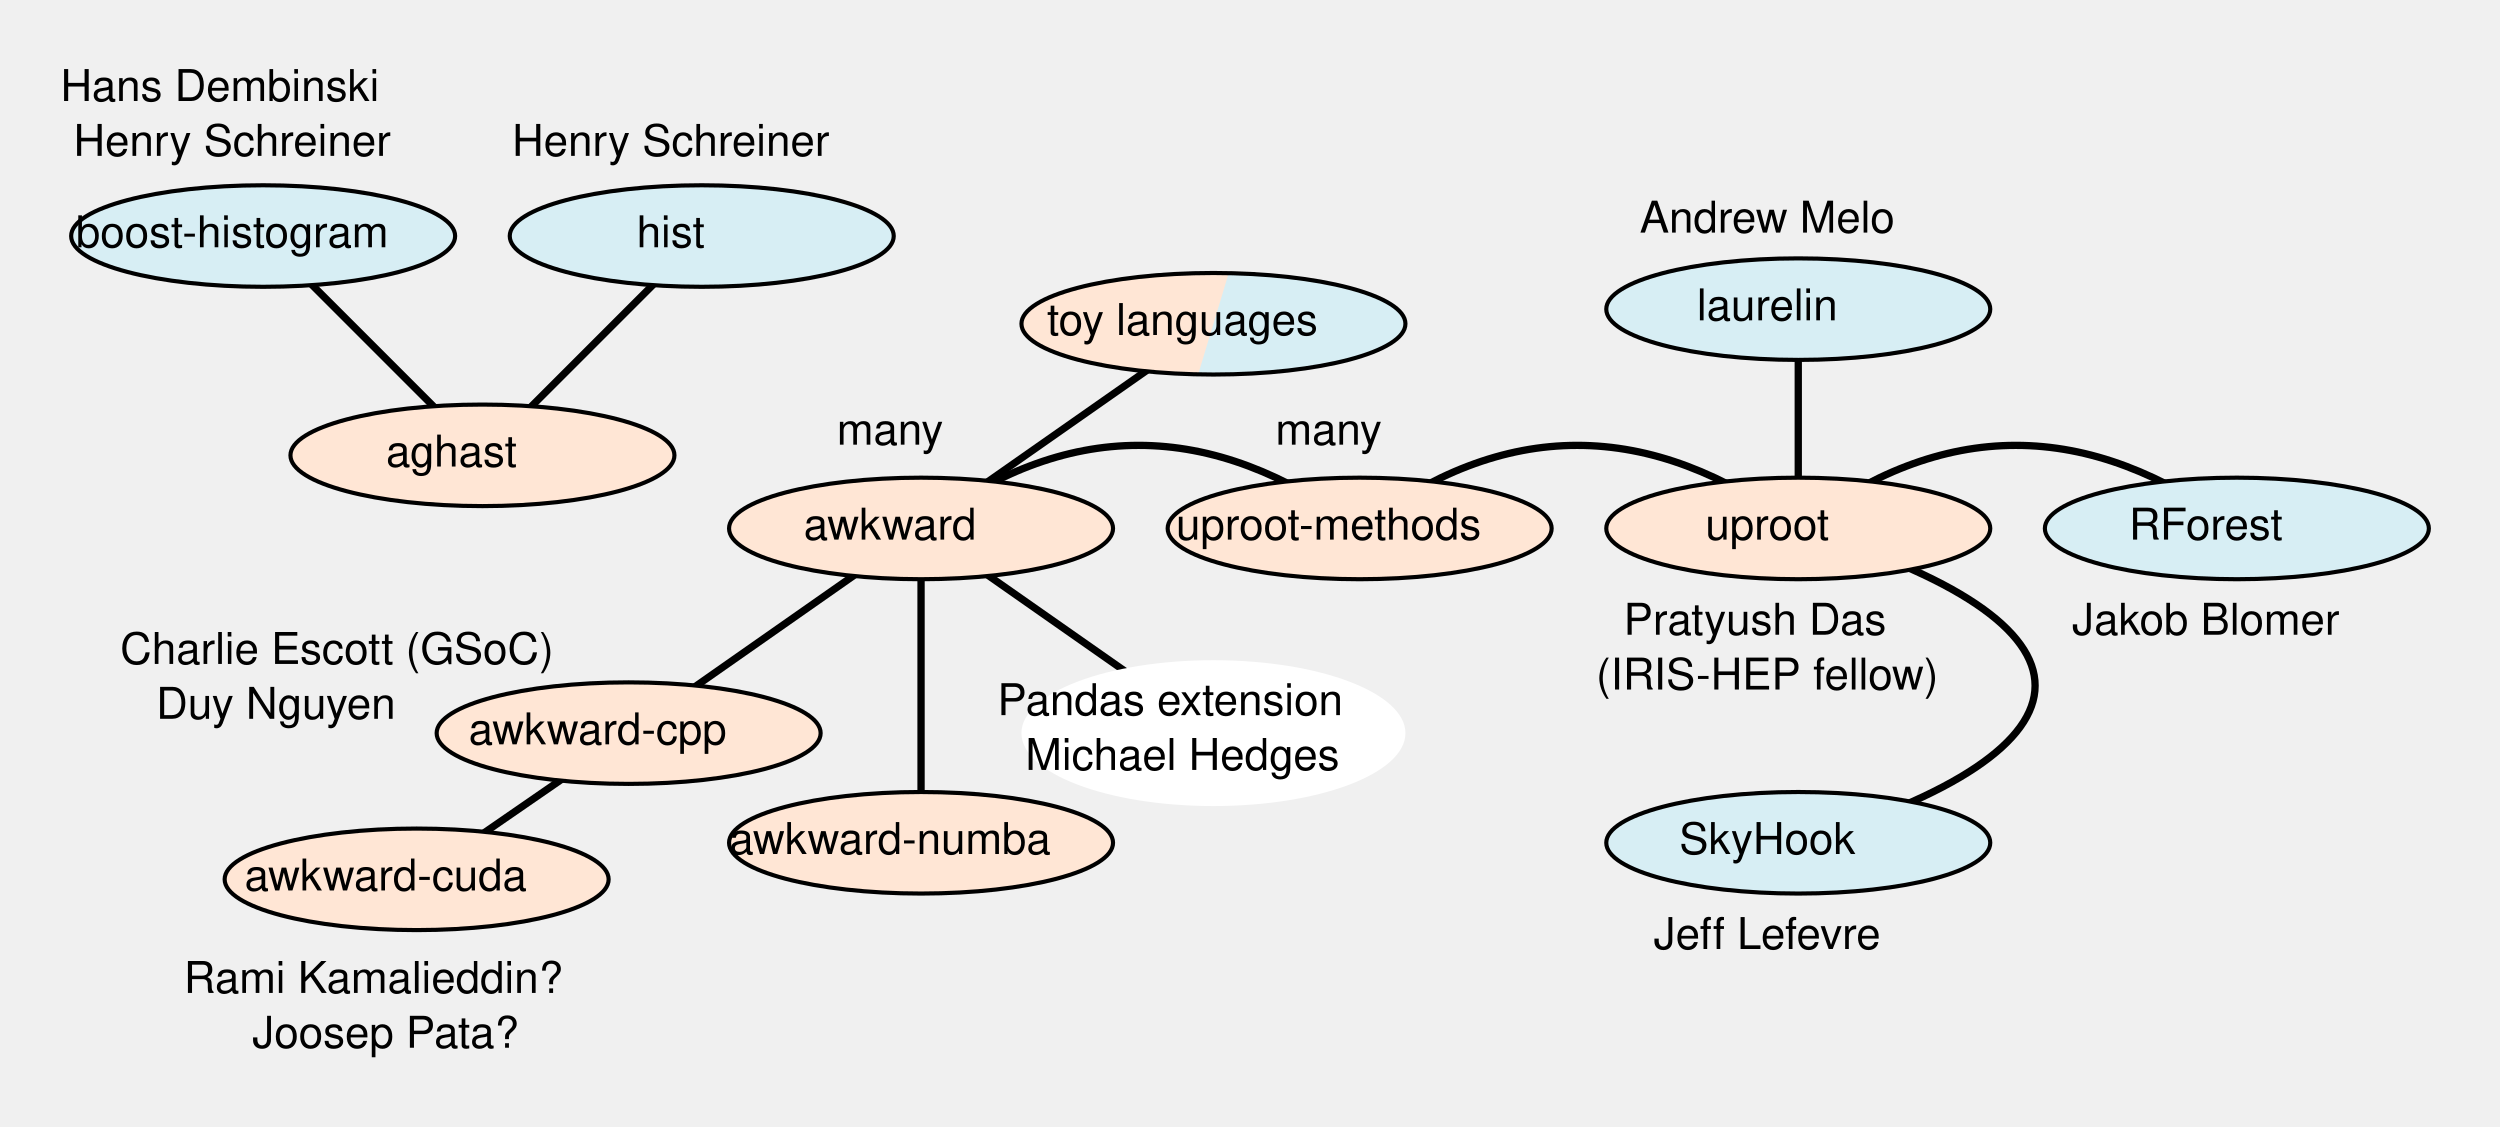
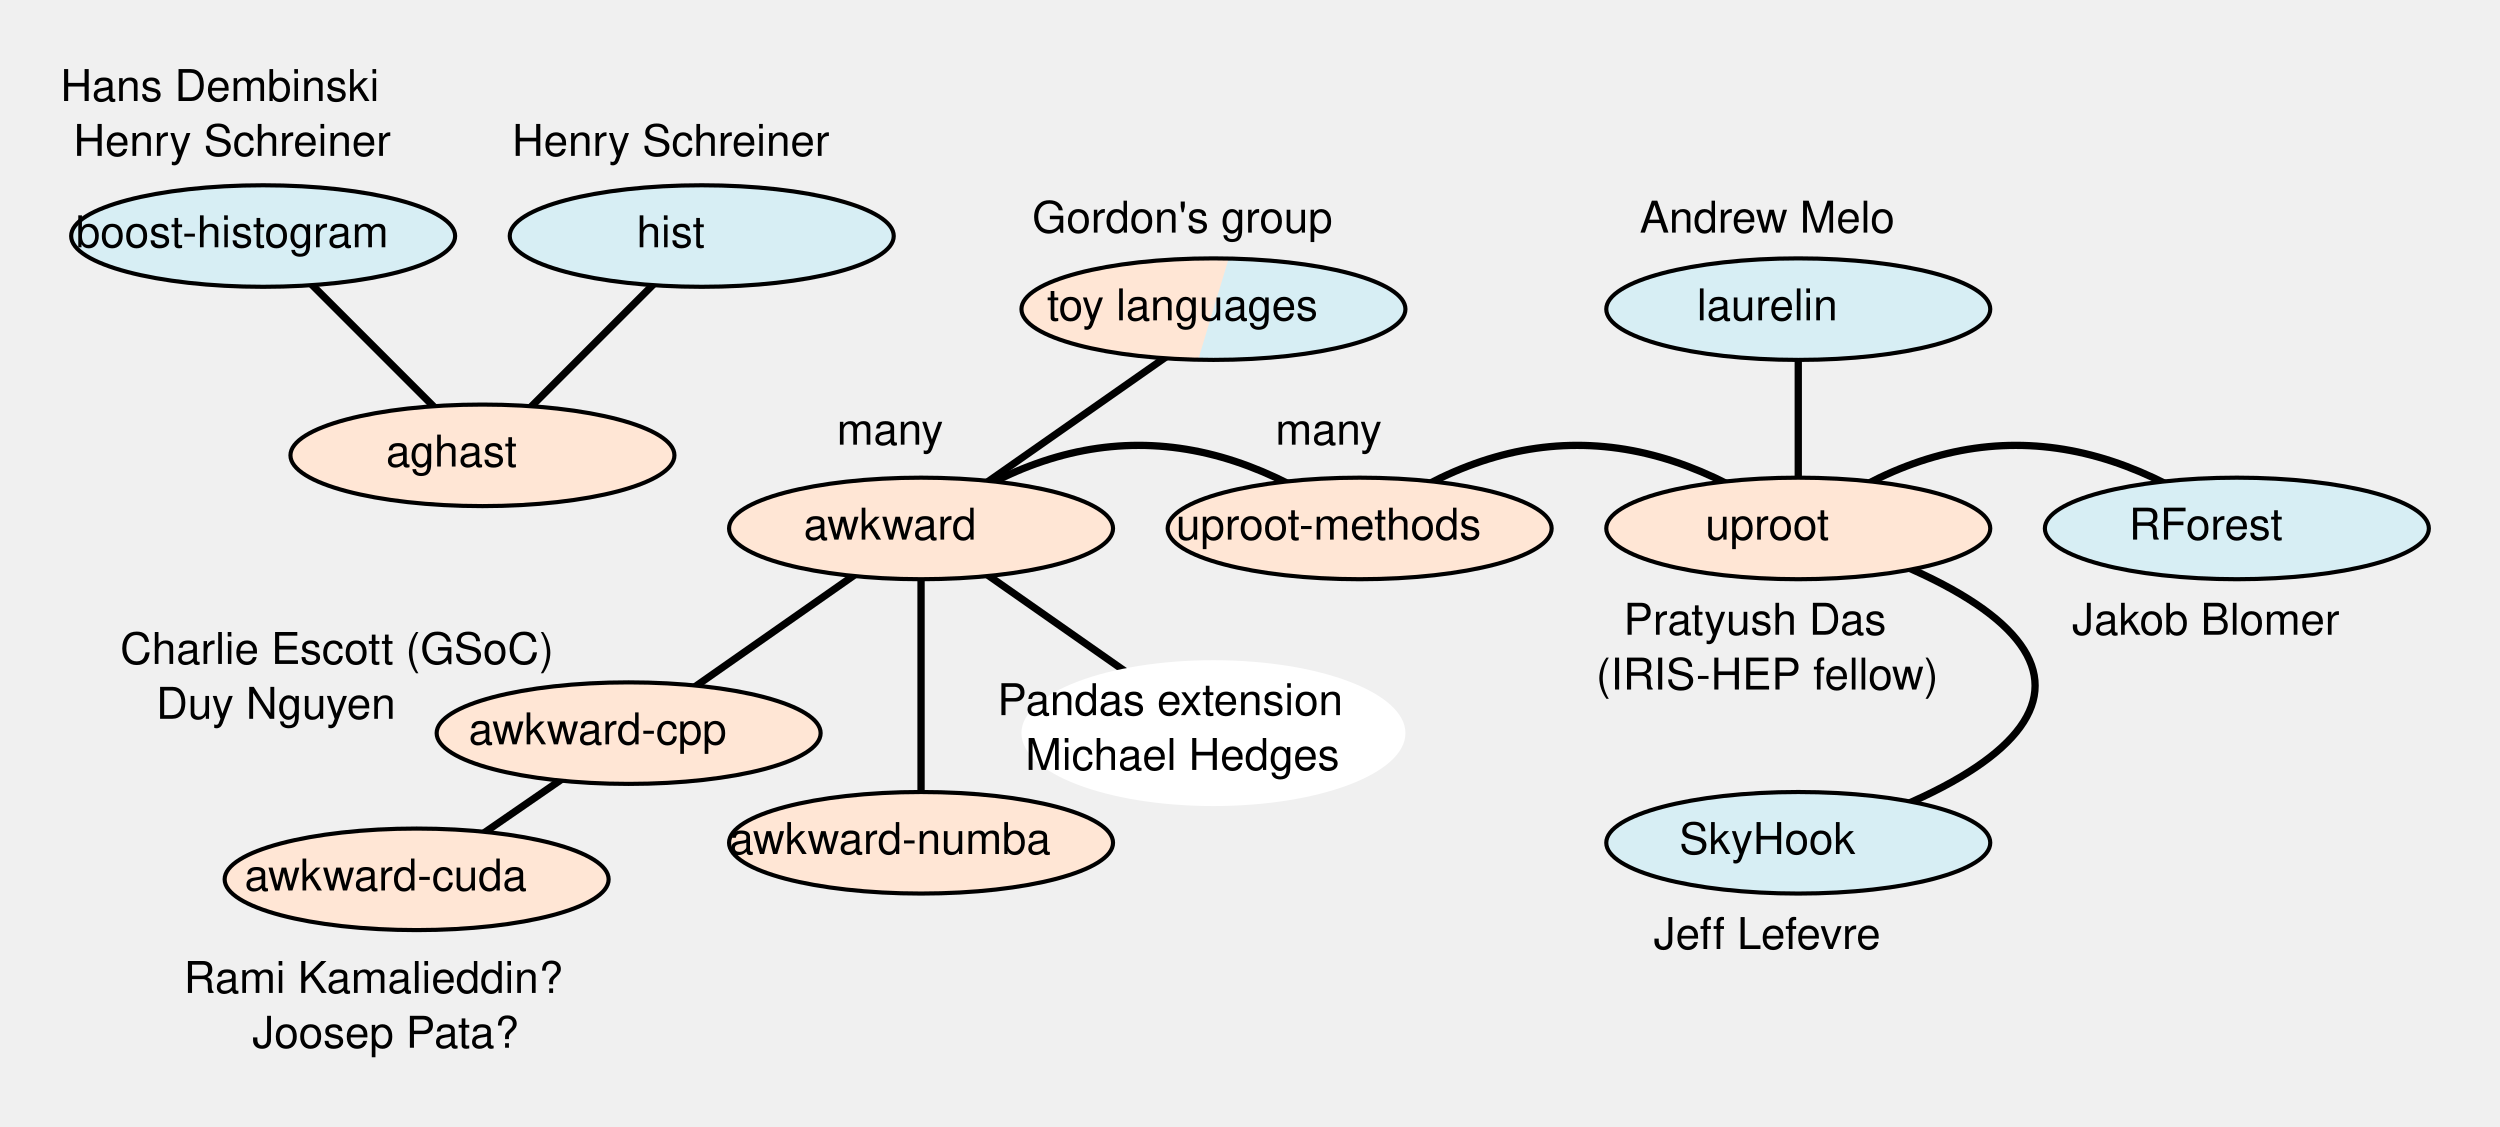
<svg xmlns="http://www.w3.org/2000/svg" width="180.971mm" height="81.534mm" viewBox="0 0 180.971 81.534" version="1.1" id="svg1272">
  <defs id="defs1266">
    <clipPath clipPathUnits="userSpaceOnUse" id="clipPath2109">
      <path style="opacity:1;vector-effect:none;fill:#040404;fill-opacity:1;stroke:none;stroke-width:0.529;stroke-linecap:butt;stroke-linejoin:miter;stroke-miterlimit:4;stroke-dasharray:none;stroke-dashoffset:0;stroke-opacity:1" d="m 115.46,103.296 1.737,-9.221 -15.034,-3.007 -3.989,13.214 z" id="path2111" />
    </clipPath>
  </defs>
  <g id="layer1" transform="translate(-12.32981,-95.40568)">
    <path style="opacity:1;vector-effect:none;fill:none;fill-opacity:1;stroke:#000000;stroke-width:0.529;stroke-linecap:butt;stroke-linejoin:miter;stroke-miterlimit:4;stroke-dasharray:none;stroke-dashoffset:0;stroke-opacity:1" d="M 79.003,133.659 100.169,118.842" id="path2078" />
-     <ellipse style="opacity:1;vector-effect:none;fill:#ffe6d5;fill-opacity:1;fill-rule:evenodd;stroke:none;stroke-width:0.3;stroke-linecap:butt;stroke-linejoin:miter;stroke-miterlimit:4;stroke-dasharray:none;stroke-dashoffset:0;stroke-opacity:1" id="ellipse2080" cx="100.169" cy="118.842" rx="13.898" ry="3.675" />
-     <ellipse ry="3.675" rx="13.898" cy="97.676" cx="100.169" id="ellipse2082" style="opacity:1;vector-effect:none;fill:#d7eef4;fill-opacity:1;fill-rule:evenodd;stroke:none;stroke-width:0.3;stroke-linecap:butt;stroke-linejoin:miter;stroke-miterlimit:4;stroke-dasharray:none;stroke-dashoffset:0;stroke-opacity:1" clip-path="url(#clipPath2109)" transform="translate(0,21.16667)" />
+     <ellipse style="opacity:1;vector-effect:none;fill:#ffe6d5;fill-opacity:1;fill-rule:evenodd;stroke:none;stroke-width:0.3;stroke-linecap:butt;stroke-linejoin:miter;stroke-miterlimit:4;stroke-dasharray:none;stroke-dashoffset:0;stroke-opacity:1" id="ellipse2080" cx="100.169" cy="117.784" rx="13.898" ry="3.675" />
+     <ellipse ry="3.675" rx="13.898" cy="97.676" cx="100.169" id="ellipse2082" style="opacity:1;vector-effect:none;fill:#d7eef4;fill-opacity:1;fill-rule:evenodd;stroke:none;stroke-width:0.3;stroke-linecap:butt;stroke-linejoin:miter;stroke-miterlimit:4;stroke-dasharray:none;stroke-dashoffset:0;stroke-opacity:1" clip-path="url(#clipPath2109)" transform="translate(-3.6666666e-7,20.10833)" />
    <path style="opacity:1;vector-effect:none;fill:none;fill-opacity:1;stroke:#000000;stroke-width:0.529;stroke-linecap:butt;stroke-linejoin:miter;stroke-miterlimit:4;stroke-dasharray:none;stroke-dashoffset:0;stroke-opacity:1" d="m 142.503,133.659 c 10.405,-8.013 20.988,-8.023 31.75,0" id="path2064" />
    <path style="opacity:1;vector-effect:none;fill:none;fill-opacity:1;stroke:#000000;stroke-width:0.529;stroke-linecap:butt;stroke-linejoin:miter;stroke-miterlimit:4;stroke-dasharray:none;stroke-dashoffset:0;stroke-opacity:1" d="m 142.503,133.659 c 22.893,6.793 22.826,15.984 2e-5,22.754" id="path2016" />
    <path style="opacity:1;vector-effect:none;fill:none;fill-opacity:1;stroke:#000000;stroke-width:0.529;stroke-linecap:butt;stroke-linejoin:miter;stroke-miterlimit:4;stroke-dasharray:none;stroke-dashoffset:0;stroke-opacity:1" d="m 57.836,148.476 -15.346,10.583" id="path1948" />
    <path style="opacity:1;vector-effect:none;fill:none;fill-opacity:1;stroke:#000000;stroke-width:0.529;stroke-linecap:butt;stroke-linejoin:miter;stroke-miterlimit:4;stroke-dasharray:none;stroke-dashoffset:0;stroke-opacity:1" d="m 31.378,112.492 15.875,15.875 15.875,-15.875" id="path1912" />
    <path style="opacity:1;vector-effect:none;fill:none;fill-opacity:1;stroke:#000000;stroke-width:0.529;stroke-linecap:butt;stroke-linejoin:miter;stroke-miterlimit:4;stroke-dasharray:none;stroke-dashoffset:0;stroke-opacity:1" d="m 57.836,148.476 21.167,-14.817 21.167,14.817" id="path1914" />
    <ellipse cy="148.476" cx="100.169" id="ellipse1954" style="opacity:1;vector-effect:none;fill:#ffffff;fill-opacity:1;fill-rule:evenodd;stroke:none;stroke-width:0.3;stroke-linecap:butt;stroke-linejoin:miter;stroke-miterlimit:4;stroke-dasharray:none;stroke-dashoffset:0;stroke-opacity:1" ry="5.279" rx="13.898" />
    <path style="opacity:1;vector-effect:none;fill:none;fill-opacity:1;stroke:#000000;stroke-width:0.529;stroke-linecap:butt;stroke-linejoin:miter;stroke-miterlimit:4;stroke-dasharray:none;stroke-dashoffset:0;stroke-opacity:1" d="m 79.003,133.659 v 22.754" id="path1916" />
    <path style="opacity:1;vector-effect:none;fill:none;fill-opacity:1;stroke:#000000;stroke-width:0.529;stroke-linecap:butt;stroke-linejoin:miter;stroke-miterlimit:4;stroke-dasharray:none;stroke-dashoffset:0;stroke-opacity:1" d="m 142.503,133.659 v -15.875" id="path1918" />
    <path style="opacity:1;vector-effect:none;fill:none;fill-opacity:1;stroke:#000000;stroke-width:0.529;stroke-linecap:butt;stroke-linejoin:miter;stroke-miterlimit:4;stroke-dasharray:none;stroke-dashoffset:0;stroke-opacity:1" d="m 79.003,133.659 c 10.405,-8.013 20.988,-8.023 31.75,0" id="path1920" />
    <path id="path1922" d="m 110.753,133.659 c 10.405,-8.013 20.988,-8.023 31.75,0" style="opacity:1;vector-effect:none;fill:none;fill-opacity:1;stroke:#000000;stroke-width:0.529;stroke-linecap:butt;stroke-linejoin:miter;stroke-miterlimit:4;stroke-dasharray:none;stroke-dashoffset:0;stroke-opacity:1" />
    <ellipse style="opacity:1;vector-effect:none;fill:#ffe6d5;fill-opacity:1;fill-rule:evenodd;stroke:#000000;stroke-width:0.3;stroke-linecap:butt;stroke-linejoin:miter;stroke-miterlimit:4;stroke-dasharray:none;stroke-dashoffset:0;stroke-opacity:1" id="path1849" cx="110.753" cy="133.659" rx="13.898" ry="3.675" />
    <ellipse ry="3.675" rx="13.898" cy="133.659" cx="142.503" id="ellipse1851" style="opacity:1;vector-effect:none;fill:#ffe6d5;fill-opacity:1;fill-rule:evenodd;stroke:#000000;stroke-width:0.3;stroke-linecap:butt;stroke-linejoin:miter;stroke-miterlimit:4;stroke-dasharray:none;stroke-dashoffset:0;stroke-opacity:1" />
    <ellipse style="opacity:1;vector-effect:none;fill:#ffe6d5;fill-opacity:1;fill-rule:evenodd;stroke:#000000;stroke-width:0.3;stroke-linecap:butt;stroke-linejoin:miter;stroke-miterlimit:4;stroke-dasharray:none;stroke-dashoffset:0;stroke-opacity:1" id="ellipse1853" cx="79.003" cy="133.659" rx="13.898" ry="3.675" />
    <ellipse ry="3.675" rx="13.898" cy="128.367" cx="47.253" id="ellipse1855" style="opacity:1;vector-effect:none;fill:#ffe6d5;fill-opacity:1;fill-rule:evenodd;stroke:#000000;stroke-width:0.3;stroke-linecap:butt;stroke-linejoin:miter;stroke-miterlimit:4;stroke-dasharray:none;stroke-dashoffset:0;stroke-opacity:1" />
    <ellipse ry="3.675" rx="13.898" cy="156.413" cx="79.003" id="ellipse1861" style="opacity:1;vector-effect:none;fill:#ffe6d5;fill-opacity:1;fill-rule:evenodd;stroke:#000000;stroke-width:0.3;stroke-linecap:butt;stroke-linejoin:miter;stroke-miterlimit:4;stroke-dasharray:none;stroke-dashoffset:0;stroke-opacity:1" />
    <ellipse style="opacity:1;vector-effect:none;fill:#ffe6d5;fill-opacity:1;fill-rule:evenodd;stroke:#000000;stroke-width:0.3;stroke-linecap:butt;stroke-linejoin:miter;stroke-miterlimit:4;stroke-dasharray:none;stroke-dashoffset:0;stroke-opacity:1" id="ellipse1867" cx="57.836" cy="148.476" rx="13.898" ry="3.675" />
    <ellipse style="opacity:1;vector-effect:none;fill:#d7eef4;fill-opacity:1;fill-rule:evenodd;stroke:#000000;stroke-width:0.3;stroke-linecap:butt;stroke-linejoin:miter;stroke-miterlimit:4;stroke-dasharray:none;stroke-dashoffset:0;stroke-opacity:1" id="ellipse1879" cx="63.128" cy="112.492" rx="13.898" ry="3.675" />
    <ellipse ry="3.675" rx="13.898" cy="112.492" cx="31.378" id="ellipse1885" style="opacity:1;vector-effect:none;fill:#d7eef4;fill-opacity:1;fill-rule:evenodd;stroke:#000000;stroke-width:0.3;stroke-linecap:butt;stroke-linejoin:miter;stroke-miterlimit:4;stroke-dasharray:none;stroke-dashoffset:0;stroke-opacity:1" />
    <ellipse style="opacity:1;vector-effect:none;fill:#d7eef4;fill-opacity:1;fill-rule:evenodd;stroke:#000000;stroke-width:0.3;stroke-linecap:butt;stroke-linejoin:miter;stroke-miterlimit:4;stroke-dasharray:none;stroke-dashoffset:0;stroke-opacity:1" id="ellipse1891" cx="142.503" cy="117.784" rx="13.898" ry="3.675" />
    <text xml:space="preserve" style="font-style:normal;font-variant:normal;font-weight:normal;font-stretch:normal;font-size:3.175px;line-height:1.25;font-family:'Nimbus Sans L';-inkscape-font-specification:'Nimbus Sans L';text-align:center;letter-spacing:0px;word-spacing:0px;text-anchor:middle;fill:#000000;fill-opacity:1;stroke:none;stroke-width:0.265" x="47.215" y="129.179" id="text1819">
      <tspan x="47.215" y="129.179" style="text-align:center;text-anchor:middle;stroke-width:0.265" id="tspan1821">aghast</tspan>
    </text>
    <text id="text1831" y="134.47" x="78.965" style="font-style:normal;font-variant:normal;font-weight:normal;font-stretch:normal;font-size:3.175px;line-height:1.25;font-family:'Nimbus Sans L';-inkscape-font-specification:'Nimbus Sans L';text-align:center;letter-spacing:0px;word-spacing:0px;text-anchor:middle;fill:#000000;fill-opacity:1;stroke:none;stroke-width:0.265" xml:space="preserve">
      <tspan id="tspan1829" style="text-align:center;text-anchor:middle;stroke-width:0.265" y="134.47" x="78.965">awkward</tspan>
    </text>
    <text xml:space="preserve" style="font-style:normal;font-variant:normal;font-weight:normal;font-stretch:normal;font-size:3.175px;line-height:1.25;font-family:'Nimbus Sans L';-inkscape-font-specification:'Nimbus Sans L';text-align:center;letter-spacing:0px;word-spacing:0px;text-anchor:middle;fill:#000000;fill-opacity:1;stroke:none;stroke-width:0.265" x="110.715" y="134.47" id="text1839">
      <tspan x="110.715" y="134.47" style="text-align:center;text-anchor:middle;stroke-width:0.265" id="tspan1837">uproot-methods</tspan>
    </text>
    <text id="text1847" y="134.47" x="142.465" style="font-style:normal;font-variant:normal;font-weight:normal;font-stretch:normal;font-size:3.175px;line-height:1.25;font-family:'Nimbus Sans L';-inkscape-font-specification:'Nimbus Sans L';text-align:center;letter-spacing:0px;word-spacing:0px;text-anchor:middle;fill:#000000;fill-opacity:1;stroke:none;stroke-width:0.265" xml:space="preserve">
      <tspan id="tspan1845" style="text-align:center;text-anchor:middle;stroke-width:0.265" y="134.47" x="142.465">uproot</tspan>
    </text>
    <text xml:space="preserve" style="font-style:normal;font-variant:normal;font-weight:normal;font-stretch:normal;font-size:3.175px;line-height:1.25;font-family:'Nimbus Sans L';-inkscape-font-specification:'Nimbus Sans L';text-align:center;letter-spacing:0px;word-spacing:0px;text-anchor:middle;fill:#000000;fill-opacity:1;stroke:none;stroke-width:0.265" x="78.965" y="157.224" id="text1859">
      <tspan x="78.965" y="157.224" style="text-align:center;text-anchor:middle;stroke-width:0.265" id="tspan1857">awkward-numba</tspan>
    </text>
    <text id="text1865" y="149.287" x="57.798" style="font-style:normal;font-variant:normal;font-weight:normal;font-stretch:normal;font-size:3.175px;line-height:1.25;font-family:'Nimbus Sans L';-inkscape-font-specification:'Nimbus Sans L';text-align:center;letter-spacing:0px;word-spacing:0px;text-anchor:middle;fill:#000000;fill-opacity:1;stroke:none;stroke-width:0.265" xml:space="preserve">
      <tspan id="tspan1863" style="text-align:center;text-anchor:middle;stroke-width:0.265" y="149.287" x="57.798">awkward-cpp</tspan>
    </text>
    <text xml:space="preserve" style="font-style:normal;font-variant:normal;font-weight:normal;font-stretch:normal;font-size:3.175px;line-height:1.25;font-family:'Nimbus Sans L';-inkscape-font-specification:'Nimbus Sans L';text-align:center;letter-spacing:0px;word-spacing:0px;text-anchor:middle;fill:#000000;fill-opacity:1;stroke:none;stroke-width:0.265" x="100.131" y="147.17" id="text1871">
      <tspan x="100.131" y="147.17" style="text-align:center;text-anchor:middle;stroke-width:0.265" id="tspan1869">Pandas extension</tspan>
      <tspan x="100.131" y="151.139" style="text-align:center;text-anchor:middle;stroke-width:0.265" id="tspan1952">Michael Hedges</tspan>
    </text>
    <text id="text1877" y="113.304" x="63.09" style="font-style:normal;font-variant:normal;font-weight:normal;font-stretch:normal;font-size:3.175px;line-height:1.25;font-family:'Nimbus Sans L';-inkscape-font-specification:'Nimbus Sans L';text-align:center;letter-spacing:0px;word-spacing:0px;text-anchor:middle;fill:#000000;fill-opacity:1;stroke:none;stroke-width:0.265" xml:space="preserve">
      <tspan id="tspan1875" style="text-align:center;text-anchor:middle;stroke-width:0.265" y="113.304" x="63.09">hist</tspan>
    </text>
    <text xml:space="preserve" style="font-style:normal;font-variant:normal;font-weight:normal;font-stretch:normal;font-size:3.175px;line-height:1.25;font-family:'Nimbus Sans L';-inkscape-font-specification:'Nimbus Sans L';text-align:center;letter-spacing:0px;word-spacing:0px;text-anchor:middle;fill:#000000;fill-opacity:1;stroke:none;stroke-width:0.265" x="31.34" y="113.304" id="text1883">
      <tspan x="31.34" y="113.304" style="text-align:center;text-anchor:middle;stroke-width:0.265" id="tspan1881">boost-histogram</tspan>
    </text>
    <text xml:space="preserve" style="font-style:normal;font-variant:normal;font-weight:normal;font-stretch:normal;font-size:3.175px;line-height:1.25;font-family:'Nimbus Sans L';-inkscape-font-specification:'Nimbus Sans L';text-align:center;letter-spacing:0px;word-spacing:0px;text-anchor:middle;fill:#000000;fill-opacity:1;stroke:none;stroke-width:0.265" x="142.465" y="118.595" id="text1889">
      <tspan x="142.465" y="118.595" style="text-align:center;text-anchor:middle;stroke-width:0.265" id="tspan1887">laurelin</tspan>
    </text>
    <ellipse ry="3.675" rx="13.898" cy="159.059" cx="42.49" id="ellipse1938" style="opacity:1;vector-effect:none;fill:#ffe6d5;fill-opacity:1;fill-rule:evenodd;stroke:#000000;stroke-width:0.3;stroke-linecap:butt;stroke-linejoin:miter;stroke-miterlimit:4;stroke-dasharray:none;stroke-dashoffset:0;stroke-opacity:1" />
    <text xml:space="preserve" style="font-style:normal;font-variant:normal;font-weight:normal;font-stretch:normal;font-size:3.175px;line-height:1.25;font-family:'Nimbus Sans L';-inkscape-font-specification:'Nimbus Sans L';text-align:center;letter-spacing:0px;word-spacing:0px;text-anchor:middle;opacity:1;fill:#000000;fill-opacity:1;stroke:none;stroke-width:0.265" x="42.452" y="159.87" id="text1946">
      <tspan x="42.452" y="159.87" style="text-align:center;text-anchor:middle;stroke-width:0.265" id="tspan1944">awkward-cuda</tspan>
    </text>
    <text xml:space="preserve" style="font-style:normal;font-variant:normal;font-weight:normal;font-stretch:normal;font-size:3.175px;line-height:1.25;font-family:'Nimbus Sans L';-inkscape-font-specification:'Nimbus Sans L';text-align:center;letter-spacing:0px;word-spacing:0px;text-anchor:middle;fill:#000000;fill-opacity:1;stroke:none;stroke-width:0.265" x="39.806" y="143.466" id="text1958">
      <tspan x="39.806" y="143.466" style="text-align:center;text-anchor:middle;stroke-width:0.265" id="tspan1956">Charlie Escott (GSoC)</tspan>
      <tspan x="40.247" y="147.435" style="text-align:center;text-anchor:middle;stroke-width:0.265" id="tspan1960">Duy Nguyen             </tspan>
    </text>
    <text id="text1964" y="102.72" x="31.34" style="font-style:normal;font-variant:normal;font-weight:normal;font-stretch:normal;font-size:3.175px;line-height:1.25;font-family:'Nimbus Sans L';-inkscape-font-specification:'Nimbus Sans L';text-align:center;letter-spacing:0px;word-spacing:0px;text-anchor:middle;fill:#000000;fill-opacity:1;stroke:none;stroke-width:0.265" xml:space="preserve">
      <tspan id="tspan1962" style="text-align:center;text-anchor:middle;stroke-width:0.265" y="102.72" x="31.34">Hans Dembinski</tspan>
      <tspan style="text-align:center;text-anchor:middle;stroke-width:0.265" y="106.689" x="31.34" id="tspan1966">Henry Schreiner</tspan>
    </text>
    <text xml:space="preserve" style="font-style:normal;font-variant:normal;font-weight:normal;font-stretch:normal;font-size:3.175px;line-height:1.25;font-family:'Nimbus Sans L';-inkscape-font-specification:'Nimbus Sans L';text-align:center;letter-spacing:0px;word-spacing:0px;text-anchor:middle;fill:#000000;fill-opacity:1;stroke:none;stroke-width:0.265" x="63.09" y="102.72" id="text1972">
      <tspan x="63.53" y="102.72" style="text-align:center;text-anchor:middle;stroke-width:0.265" id="tspan1968"> </tspan>
      <tspan id="tspan1970" x="63.09" y="106.689" style="text-align:center;text-anchor:middle;stroke-width:0.265">Henry Schreiner</tspan>
    </text>
    <text id="text1976" y="167.279" x="42.452" style="font-style:normal;font-variant:normal;font-weight:normal;font-stretch:normal;font-size:3.175px;line-height:1.25;font-family:'Nimbus Sans L';-inkscape-font-specification:'Nimbus Sans L';text-align:center;letter-spacing:0px;word-spacing:0px;text-anchor:middle;opacity:1;fill:#000000;fill-opacity:1;stroke:none;stroke-width:0.265" xml:space="preserve">
      <tspan id="tspan1974" style="text-align:center;text-anchor:middle;stroke-width:0.265" y="167.279" x="42.452">Rami Kamalieddin?</tspan>
      <tspan style="text-align:center;text-anchor:middle;stroke-width:0.265" y="171.247" x="42.452" id="tspan1978">Joosep Pata?</tspan>
    </text>
    <text id="text1982" y="127.591" x="110.715" style="font-style:normal;font-variant:normal;font-weight:normal;font-stretch:normal;font-size:3.175px;line-height:1.25;font-family:'Nimbus Sans L';-inkscape-font-specification:'Nimbus Sans L';text-align:center;letter-spacing:0px;word-spacing:0px;text-anchor:middle;fill:#000000;fill-opacity:1;stroke:none;stroke-width:0.265" xml:space="preserve">
      <tspan id="tspan1980" style="text-align:center;text-anchor:middle;stroke-width:0.265" y="127.591" x="110.715">many</tspan>
    </text>
    <text xml:space="preserve" style="font-style:normal;font-variant:normal;font-weight:normal;font-stretch:normal;font-size:3.175px;line-height:1.25;font-family:'Nimbus Sans L';-inkscape-font-specification:'Nimbus Sans L';text-align:center;letter-spacing:0px;word-spacing:0px;text-anchor:middle;fill:#000000;fill-opacity:1;stroke:none;stroke-width:0.265" x="142.465" y="141.349" id="text1986">
      <tspan x="142.465" y="141.349" style="text-align:center;text-anchor:middle;stroke-width:0.265" id="tspan1984">Pratyush Das</tspan>
      <tspan x="142.465" y="145.318" style="text-align:center;text-anchor:middle;stroke-width:0.265" id="tspan2062">(IRIS-HEP fellow)</tspan>
    </text>
    <text id="text1990" y="112.245" x="142.465" style="font-style:normal;font-variant:normal;font-weight:normal;font-stretch:normal;font-size:3.175px;line-height:1.25;font-family:'Nimbus Sans L';-inkscape-font-specification:'Nimbus Sans L';text-align:center;letter-spacing:0px;word-spacing:0px;text-anchor:middle;fill:#000000;fill-opacity:1;stroke:none;stroke-width:0.265" xml:space="preserve">
      <tspan id="tspan1988" style="text-align:center;text-anchor:middle;stroke-width:0.265" y="112.245" x="142.465">Andrew Melo</tspan>
    </text>
    <text xml:space="preserve" style="font-style:normal;font-variant:normal;font-weight:normal;font-stretch:normal;font-size:3.175px;line-height:1.25;font-family:'Nimbus Sans L';-inkscape-font-specification:'Nimbus Sans L';text-align:center;letter-spacing:0px;word-spacing:0px;text-anchor:middle;fill:#000000;fill-opacity:1;stroke:none;stroke-width:0.265" x="78.965" y="127.591" id="text1994">
      <tspan x="78.965" y="127.591" style="text-align:center;text-anchor:middle;stroke-width:0.265" id="tspan1992">many</tspan>
    </text>
    <ellipse style="opacity:1;vector-effect:none;fill:#d7eef4;fill-opacity:1;fill-rule:evenodd;stroke:#000000;stroke-width:0.3;stroke-linecap:butt;stroke-linejoin:miter;stroke-miterlimit:4;stroke-dasharray:none;stroke-dashoffset:0;stroke-opacity:1" id="ellipse1996" cx="142.503" cy="156.413" rx="13.898" ry="3.675" />
    <text xml:space="preserve" style="font-style:normal;font-variant:normal;font-weight:normal;font-stretch:normal;font-size:3.175px;line-height:1.25;font-family:'Nimbus Sans L';-inkscape-font-specification:'Nimbus Sans L';text-align:center;letter-spacing:0px;word-spacing:0px;text-anchor:middle;fill:#000000;fill-opacity:1;stroke:none;stroke-width:0.265" x="142.465" y="157.224" id="text2000">
      <tspan x="142.465" y="157.224" style="text-align:center;text-anchor:middle;stroke-width:0.265" id="tspan1998">SkyHook</tspan>
    </text>
    <text id="text2024" y="164.104" x="142.465" style="font-style:normal;font-variant:normal;font-weight:normal;font-stretch:normal;font-size:3.175px;line-height:1.25;font-family:'Nimbus Sans L';-inkscape-font-specification:'Nimbus Sans L';text-align:center;letter-spacing:0px;word-spacing:0px;text-anchor:middle;fill:#000000;fill-opacity:1;stroke:none;stroke-width:0.265" xml:space="preserve">
      <tspan id="tspan2022" style="text-align:center;text-anchor:middle;stroke-width:0.265" y="164.104" x="142.465">Jeff Lefevre</tspan>
    </text>
    <ellipse style="opacity:1;vector-effect:none;fill:#d7eef4;fill-opacity:1;fill-rule:evenodd;stroke:#000000;stroke-width:0.3;stroke-linecap:butt;stroke-linejoin:miter;stroke-miterlimit:4;stroke-dasharray:none;stroke-dashoffset:0;stroke-opacity:1" id="ellipse2034" cx="174.253" cy="133.659" rx="13.898" ry="3.675" />
    <text xml:space="preserve" style="font-style:normal;font-variant:normal;font-weight:normal;font-stretch:normal;font-size:3.175px;line-height:1.25;font-family:'Nimbus Sans L';-inkscape-font-specification:'Nimbus Sans L';text-align:center;letter-spacing:0px;word-spacing:0px;text-anchor:middle;fill:#000000;fill-opacity:1;stroke:none;stroke-width:0.265" x="174.215" y="134.47" id="text2042">
      <tspan x="174.215" y="134.47" style="text-align:center;text-anchor:middle;stroke-width:0.265" id="tspan2040">RForest</tspan>
    </text>
    <text id="text2060" y="141.349" x="174.215" style="font-style:normal;font-variant:normal;font-weight:normal;font-stretch:normal;font-size:3.175px;line-height:1.25;font-family:'Nimbus Sans L';-inkscape-font-specification:'Nimbus Sans L';text-align:center;letter-spacing:0px;word-spacing:0px;text-anchor:middle;fill:#000000;fill-opacity:1;stroke:none;stroke-width:0.265" xml:space="preserve">
      <tspan id="tspan2058" style="text-align:center;text-anchor:middle;stroke-width:0.265" y="141.349" x="174.215">Jakob Blomer</tspan>
    </text>
-     <ellipse ry="3.675" rx="13.898" cy="118.842" cx="100.169" id="ellipse2066" style="opacity:1;vector-effect:none;fill:none;fill-opacity:1;fill-rule:evenodd;stroke:#000000;stroke-width:0.3;stroke-linecap:butt;stroke-linejoin:miter;stroke-miterlimit:4;stroke-dasharray:none;stroke-dashoffset:0;stroke-opacity:1" />
-     <text xml:space="preserve" style="font-style:normal;font-variant:normal;font-weight:normal;font-stretch:normal;font-size:3.175px;line-height:1.25;font-family:'Nimbus Sans L';-inkscape-font-specification:'Nimbus Sans L';text-align:center;letter-spacing:0px;word-spacing:0px;text-anchor:middle;fill:#000000;fill-opacity:1;stroke:none;stroke-width:0.265" x="100.131" y="119.654" id="text2072">
-       <tspan x="100.131" y="119.654" style="text-align:center;text-anchor:middle;stroke-width:0.265" id="tspan2070">toy languages</tspan>
+     <ellipse ry="3.675" rx="13.898" cy="117.784" cx="100.169" id="ellipse2066" style="opacity:1;vector-effect:none;fill:none;fill-opacity:1;fill-rule:evenodd;stroke:#000000;stroke-width:0.3;stroke-linecap:butt;stroke-linejoin:miter;stroke-miterlimit:4;stroke-dasharray:none;stroke-dashoffset:0;stroke-opacity:1" />
+     <text xml:space="preserve" style="font-style:normal;font-variant:normal;font-weight:normal;font-stretch:normal;font-size:3.175px;line-height:1.25;font-family:'Nimbus Sans L';-inkscape-font-specification:'Nimbus Sans L';text-align:center;letter-spacing:0px;word-spacing:0px;text-anchor:middle;fill:#000000;fill-opacity:1;stroke:none;stroke-width:0.265" x="100.131" y="118.595" id="text2072">
+       <tspan x="100.131" y="118.595" style="text-align:center;text-anchor:middle;stroke-width:0.265" id="tspan2070">toy languages</tspan>
+     </text>
+     <text id="text896" y="112.245" x="100.131" style="font-style:normal;font-variant:normal;font-weight:normal;font-stretch:normal;font-size:3.175px;line-height:1.25;font-family:'Nimbus Sans L';-inkscape-font-specification:'Nimbus Sans L';text-align:center;letter-spacing:0px;word-spacing:0px;text-anchor:middle;fill:#000000;fill-opacity:1;stroke:none;stroke-width:0.265" xml:space="preserve">
+       <tspan id="tspan894" style="text-align:center;text-anchor:middle;stroke-width:0.265" y="112.245" x="100.131">Gordon's group</tspan>
    </text>
  </g>
</svg>
